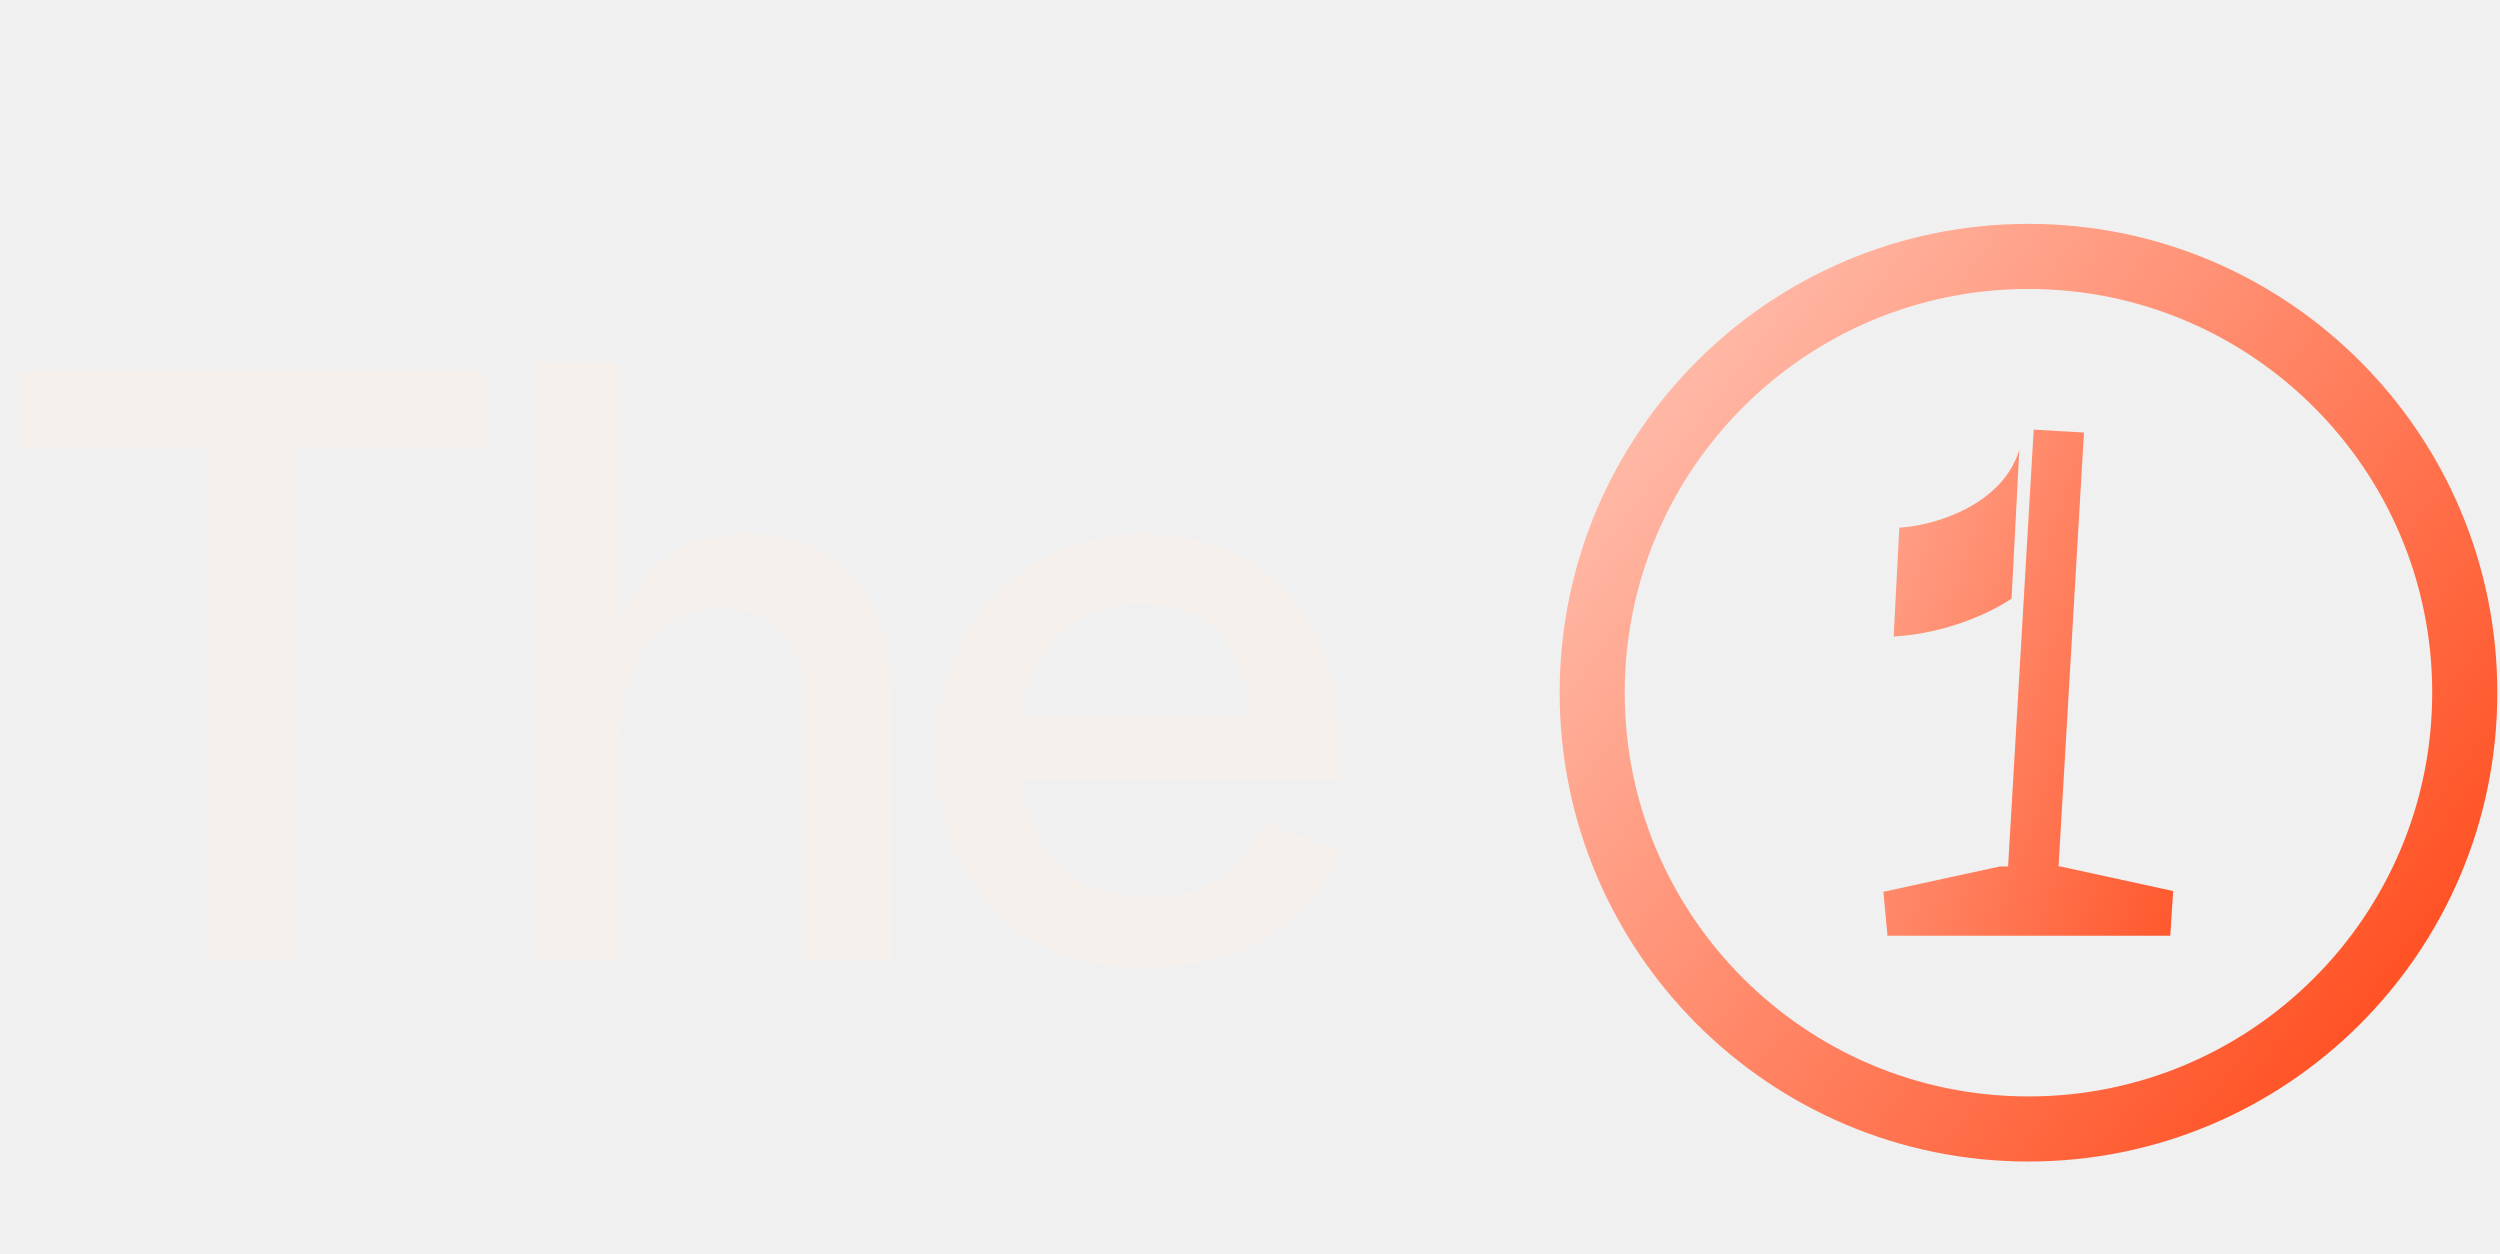
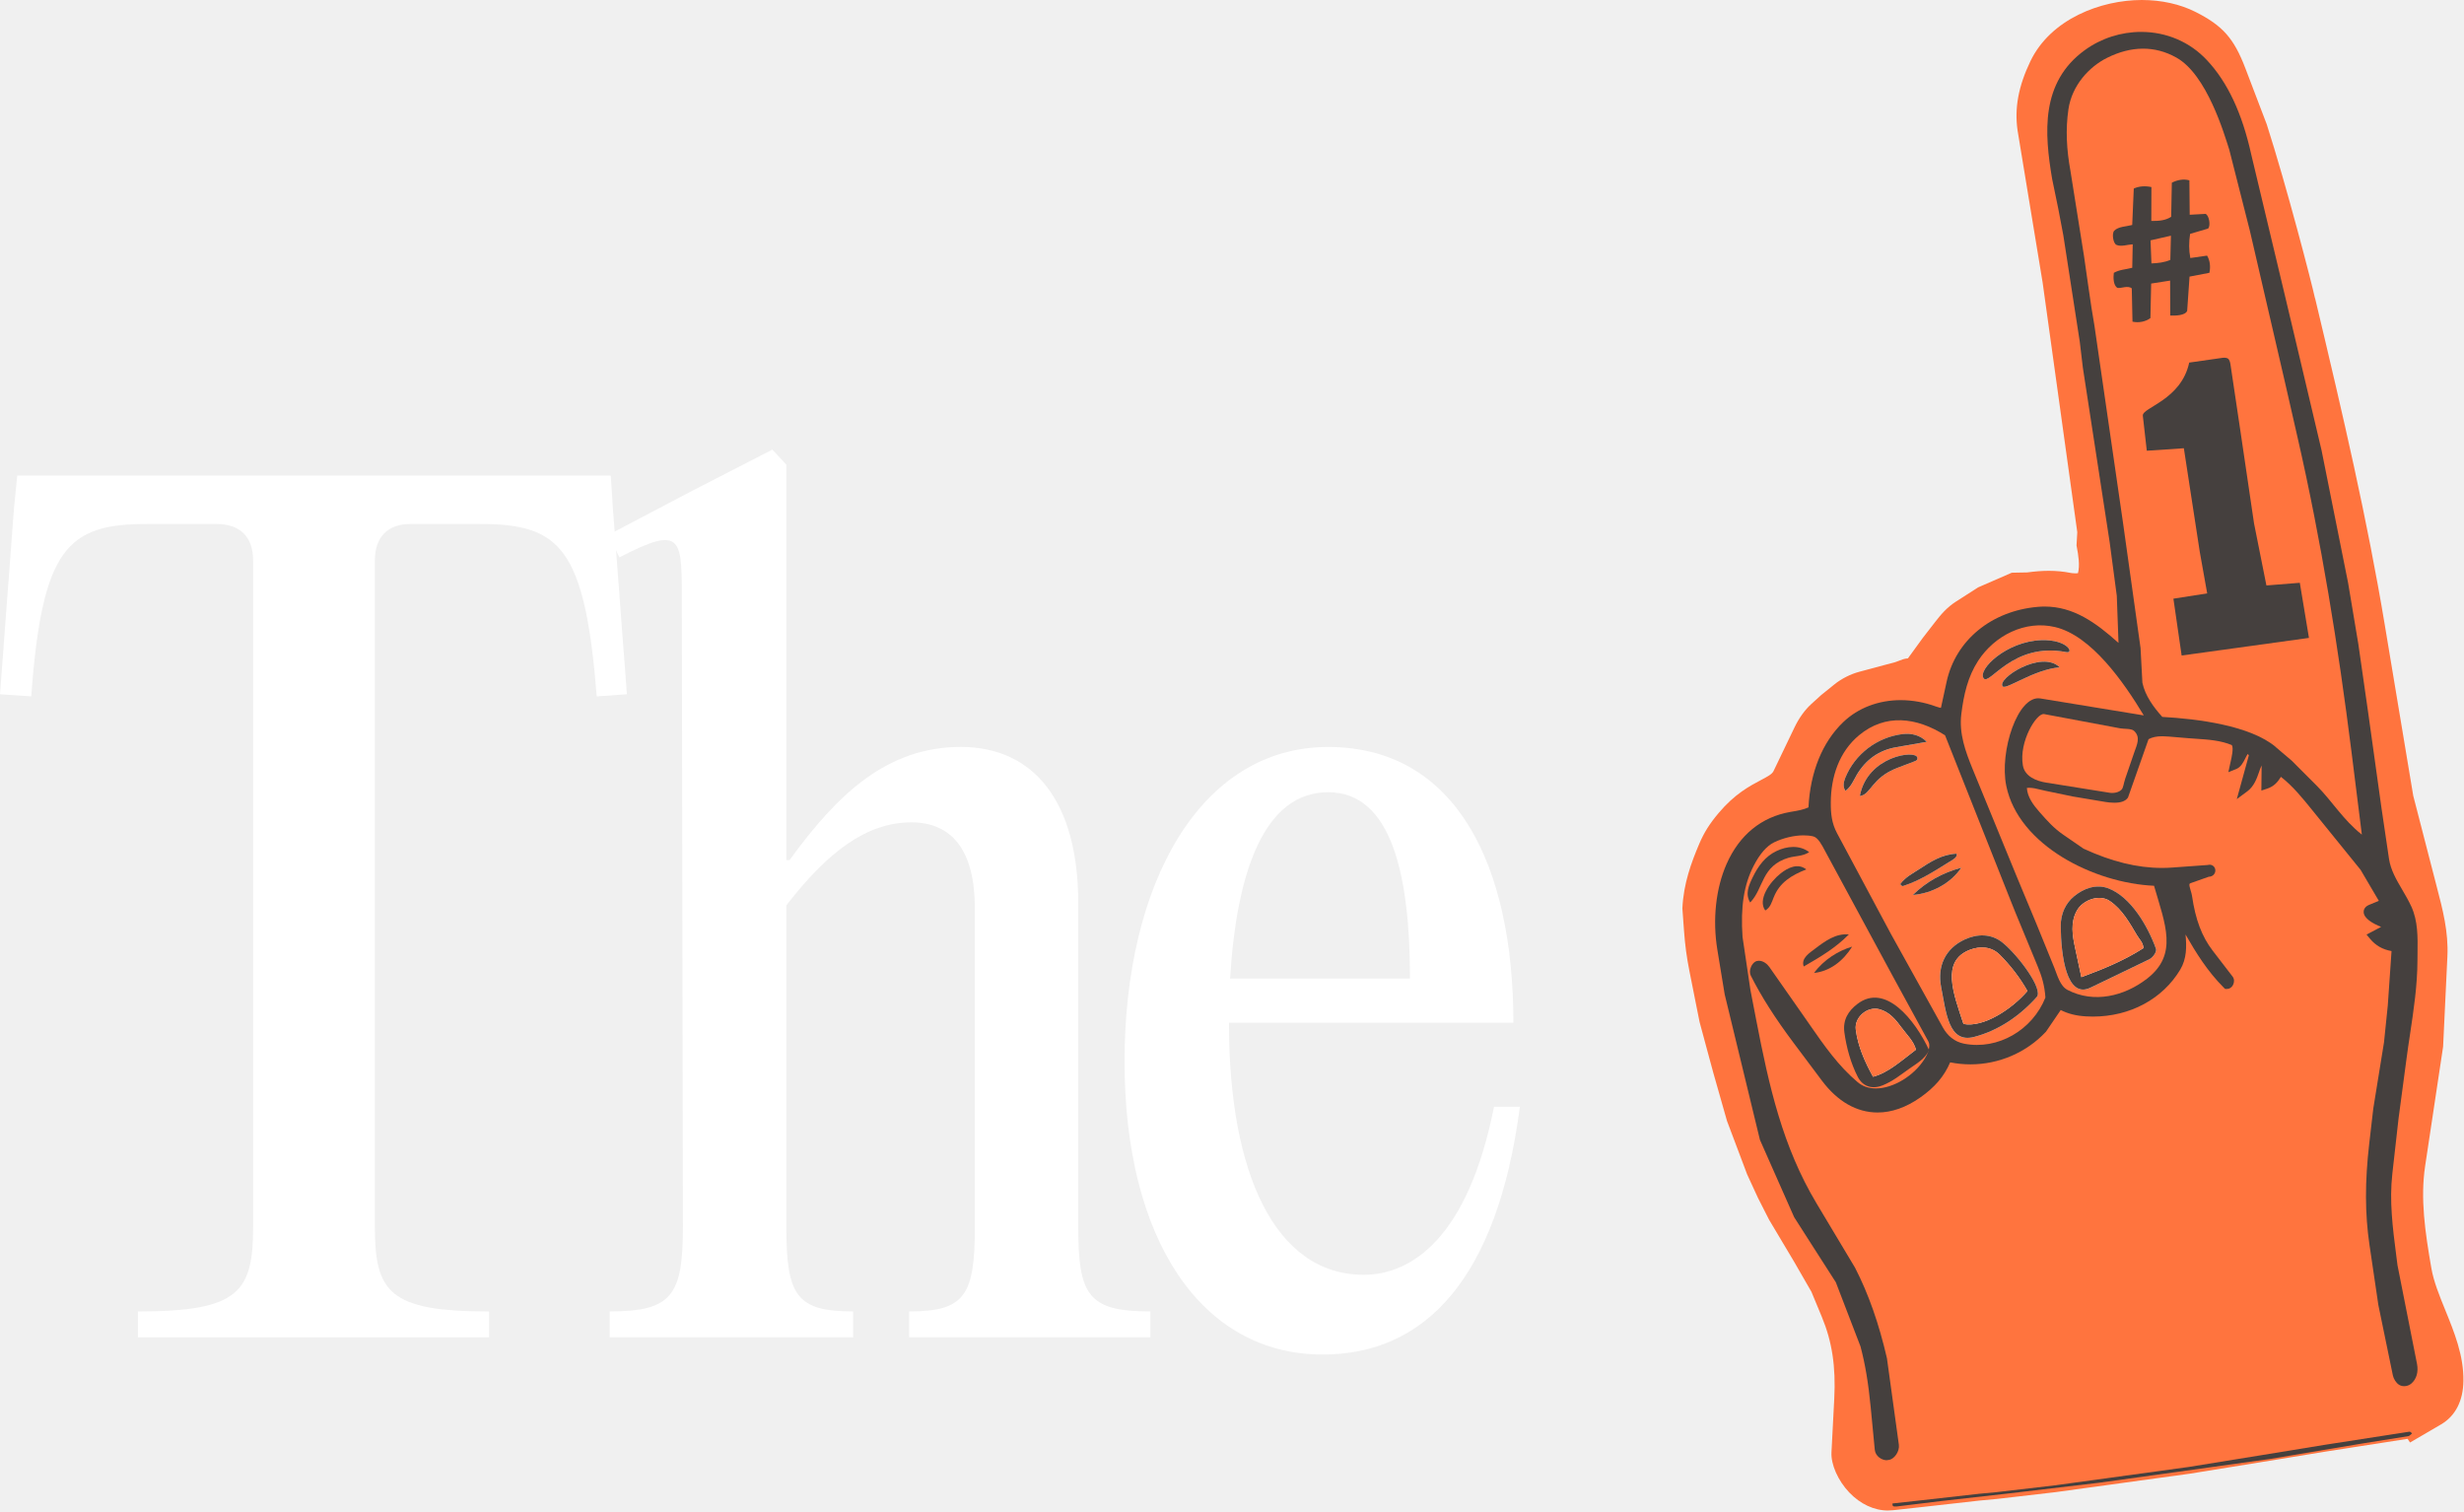
- <svg xmlns="http://www.w3.org/2000/svg" width="768" height="385" viewBox="0 0 768 385" fill="none">
-   <path d="M63.547 137.632H5.727V113.904H148.368V137.632H90.275V295H63.547V137.632ZM164.133 111.177H190.043V191.906C196.952 173.36 210.043 164.087 229.317 164.087C243.499 164.087 254.499 168.633 262.318 177.724C270.136 186.633 274.045 199.543 274.045 216.452V295H247.59V218.089C247.59 207.907 245.408 200.179 241.044 194.906C236.68 189.633 230.135 186.997 221.407 186.997C211.225 186.997 203.407 190.997 197.952 198.997C192.679 206.998 190.043 218.543 190.043 233.635V295H164.133V111.177ZM351.774 297.182C338.683 297.182 327.319 294.545 317.683 289.273C308.228 283.818 300.864 276.09 295.591 266.09C290.318 256.09 287.682 244.544 287.682 231.453C287.682 218.362 290.409 206.725 295.864 196.543C301.319 186.361 308.773 178.451 318.228 172.815C327.865 166.997 338.683 164.087 350.684 164.087C369.593 164.087 384.412 169.997 395.139 181.815C405.867 193.452 411.231 209.452 411.231 229.816V239.635H314.137C315.046 250.726 318.774 259.544 325.319 266.09C331.865 272.454 340.683 275.636 351.774 275.636C361.957 275.636 369.866 273.545 375.502 269.363C381.139 264.999 385.412 259.363 388.321 252.453L411.776 261.454C407.049 272.181 399.685 280.818 389.685 287.363C379.866 293.909 367.229 297.182 351.774 297.182ZM383.957 219.725C383.412 208.634 380.23 200.179 374.411 194.361C368.593 188.543 360.502 185.633 350.138 185.633C340.32 185.633 332.047 188.724 325.319 194.906C318.774 200.907 314.864 209.179 313.592 219.725H383.957Z" fill="#F5F0EC" />
-   <circle cx="623.149" cy="212.796" r="134.026" transform="rotate(0.0488355 623.149 212.796)" stroke="url(#paint0_linear_145_26)" stroke-width="20" />
-   <path d="M640.196 132.884L632.384 266.187H632.982L667.6 273.724L666.71 287.458H579.834L578.574 273.95L614.3 266.187H616.886L622.817 164.989L624.753 131.979L640.196 132.884ZM617.946 183.862C612.132 187.972 597.942 194.651 581.728 195.544L583.48 162.098C594.435 161.451 615.061 155.185 620.338 138.235L617.946 183.862Z" fill="url(#paint1_linear_145_26)" />
-   <defs>
-     <linearGradient id="paint0_linear_145_26" x1="457.738" y1="46.748" x2="773.602" y2="285.732" gradientUnits="userSpaceOnUse">
-       <stop stop-color="#FFD7CD" />
-       <stop offset="1" stop-color="#FF4B1C" />
-     </linearGradient>
-     <linearGradient id="paint1_linear_145_26" x1="508.418" y1="72.899" x2="739.165" y2="155.942" gradientUnits="userSpaceOnUse">
-       <stop stop-color="#FFD7CD" />
-       <stop offset="1" stop-color="#FF4B1C" />
-     </linearGradient>
-   </defs>
+ <svg xmlns="http://www.w3.org/2000/svg" width="960" height="589" viewBox="0 0 960 589" fill="none">
+   <path d="M57.08 204.147C26.443 204.147 16.37 213.384 12.177 271.3L0 270.464L5.461 197.864L6.715 185.269H237.947L238.783 197.864L244.244 270.464L232.499 271.3C227.888 213.384 218.233 204.147 187.178 204.147H159.899C151.08 204.147 146.05 209.177 146.05 218.414V477.774C146.05 503.382 151.512 510.933 190.536 510.933V521.006H53.722V510.933C93.164 510.933 98.626 503.382 98.626 477.774V218.414C98.626 209.177 93.596 204.147 84.359 204.147H57.08Z" fill="white" />
+   <path d="M306.368 477.76C306.368 504.622 310.143 510.919 332.393 510.919V520.992H237.543V510.919C261.882 510.919 266.076 504.622 266.076 477.76L265.658 236.456C265.658 209.595 266.494 204.147 241.319 217.146L237.125 208.327L269.865 191.121L300.92 175.168L306.382 181.048V335.067H307.635C326.514 309.042 345.823 291 374.356 291C402.889 291 420.096 312.4 420.096 351.856V477.76C420.096 504.622 423.871 510.919 448.211 510.919V520.992H354.211V510.919C376.028 510.919 379.818 504.622 379.818 477.76V353.959C379.818 330.874 370.581 320.383 355.06 320.383C337.436 320.383 322.32 332.128 306.382 352.692V477.746L306.368 477.76Z" fill="white" />
+   <path d="M592.157 431.185C583.338 498.756 554.805 527.707 515.363 527.707C467.939 527.707 438.138 482.804 438.138 413.561C438.138 344.318 467.521 291.014 517.453 291.014C567.386 291.014 589.636 337.171 589.636 398.445H478.847V399.28C478.847 456.36 496.472 496.638 531.302 496.638C550.18 496.638 572.012 481.954 582.084 431.171H592.157V431.185ZM479.265 381.238H549.344C549.344 340.947 542.211 308.638 517.453 308.638C492.696 308.638 481.787 339.275 479.265 381.238Z" fill="white" />
+   <path d="M735.616 588.479C730.183 588.479 724.805 585.971 720.472 581.429C716.097 576.818 713.311 570.534 713.562 565.798L714.648 544.872C715.289 532.472 713.812 522.692 709.842 513.134L705.746 503.256L698.947 491.456L689.236 475.169L684.917 466.67L680.696 457.503L672.852 436.689L667.558 418.075L665.259 409.591L662.166 398.124L660.606 390.323L658.167 378.048C657.136 372.838 656.51 368.212 656.105 362.57L655.479 353.946V353.792C655.924 344.277 658.906 336.113 662.068 328.687C663.907 324.368 666.081 320.913 669.592 316.747C675.847 309.307 681.741 306.2 686.032 303.929C688.567 302.592 690.406 301.617 690.964 300.446L699.17 283.366C700.953 279.66 703.182 276.567 705.787 274.198L709.563 270.771L714.732 266.605C717.463 264.404 721.001 262.621 724.443 261.701L738.444 257.953C738.793 257.856 739.225 257.675 739.698 257.493C740.701 257.076 741.941 256.574 743.348 256.49L749.075 248.605L753.979 242.28C756.194 239.424 758.493 236.651 762.157 234.311L770.697 228.835L783.807 223.123L789.798 223.011C792.891 222.594 795.65 222.385 798.227 222.385C801.139 222.385 803.856 222.635 806.531 223.165C806.781 223.221 807.687 223.374 808.662 223.374C809.094 223.374 809.401 223.346 809.596 223.304C810.39 220.253 809.791 216.45 809.094 212.813L809.038 212.493L809.331 207.324L795.831 110.092L786.064 50.81C784.81 42.131 786.399 33.576 791.066 23.852C798.979 7.37 818.568 0 834.465 0C842.113 0 849.33 1.602 855.349 4.625C865.979 9.975 870.354 14.907 874.826 26.624L883.116 48.358L883.143 48.428C890.959 72.74 900.809 110.844 901.938 116.18H901.98C913.139 162.964 922.237 202.072 929.161 243.617L940.223 310.004L948.597 342.424C948.847 343.385 949.098 344.332 949.335 345.28C951.731 354.419 953.988 363.043 953.528 372.656L951.857 407.779L944.863 454.229C942.94 467.033 944.821 479.892 947.301 494.172C948.193 499.272 950.366 504.65 952.679 510.334C956.231 519.055 959.896 528.083 959.77 537.961C959.673 545.791 956.635 551.67 951.007 554.958L938.983 561.98L938.022 560.559L906.73 565.421L881.249 569.587L853.217 574.129L800.902 581.318L778.081 583.965L771.352 584.592L749.047 587.1L737.65 588.354C736.981 588.423 736.313 588.465 735.644 588.465L735.616 588.479ZM734.822 564.376C734.822 564.376 734.92 564.418 735.003 564.446C735.226 564.154 735.449 563.694 735.421 563.471L733.108 546.655C733.15 547.045 734.808 564.363 734.808 564.363L734.822 564.376ZM936.615 534.994C936.643 535.161 936.74 535.356 936.852 535.537C937.716 534.562 937.521 532.946 937.381 532.263L929.76 493.727V493.629C929.593 492.333 929.426 491.052 929.259 489.77C927.893 479.084 926.472 468.036 927.726 456.904L930.15 435.323L933.285 411.848C933.717 408.601 934.205 405.355 934.678 402.206C936.113 392.677 937.465 383.677 937.493 374.105C937.493 373.172 937.507 372.225 937.52 371.277C937.562 367.892 937.618 364.451 937.172 361.204L929.468 365.273C930.694 365.927 932.129 366.317 933.884 366.471L936.462 366.707L934.692 392.301L933.202 406.79L929.036 432.509L927.462 446.065C925.776 460.54 925.804 472.731 927.531 484.406L930.972 507.701L936.615 535.008V534.994ZM708.992 481.606L719.232 497.586L729.096 523.235L729.138 523.374C729.932 526.384 730.628 529.449 731.227 532.723L730.879 530.229C727.842 517.049 723.913 505.889 718.898 496.109L703.99 471.198C690.378 448.447 685.029 424.679 679.902 398.18L677.631 386.449L674.524 365.579V365.481C673.925 356.955 673.939 345.837 679.344 335.319C682.186 329.815 685.516 326.095 689.25 324.284C693.416 322.264 698.306 321.108 702.653 321.108C704.366 321.108 705.982 321.289 707.459 321.637C711.277 322.543 713.367 326.513 714.871 329.411C715.038 329.718 715.192 330.024 715.345 330.303L740.966 377.686L755.177 403.725C756.779 406.665 756.25 410.608 753.658 414.815C748.768 422.756 739.197 428.524 730.879 428.524C727.062 428.524 723.607 427.326 720.904 425.041C712.962 418.354 707.139 409.981 701.496 401.872C700.869 400.967 700.242 400.061 699.602 399.155L689.961 385.377C693.318 391.117 697.345 397.107 702.318 403.739L713.394 418.521C718.591 425.459 724.861 429.123 731.52 429.123C736.09 429.123 740.827 427.438 745.578 424.108C751.011 420.304 754.299 416.278 756.25 411.04L757.058 408.852L759.329 409.382C762.087 410.036 764.915 410.357 767.73 410.357C777.524 410.357 786.97 406.316 793.671 399.267L801.529 387.731L803.661 389.013C806.391 390.643 809.164 391.437 812.939 391.66C813.761 391.702 814.583 391.73 815.391 391.73C828.293 391.73 839.605 385.697 845.652 375.582C847.937 371.779 847.407 367.056 846.85 362.068C846.725 360.94 846.599 359.797 846.502 358.683L845.889 351.41L850.946 356.523C850.431 354.405 850.013 352.135 849.651 349.71C849.609 349.39 849.442 348.861 849.288 348.345C848.898 347.091 848.076 344.388 849.177 342.285L846.544 342.479C845.137 342.577 843.688 342.633 842.267 342.633C831.999 342.633 821.382 340.027 809.791 334.664L809.582 334.566L801.362 328.91C797.238 326.067 794.424 322.877 791.428 319.491L791.233 319.269C788.043 315.66 784.838 311.188 785.298 305.448L785.437 303.706L787.095 303.149C788.21 302.773 789.352 302.592 790.592 302.592C792.515 302.592 794.284 303.024 795.998 303.442C796.583 303.581 797.168 303.734 797.753 303.846L808.3 306.047L820.964 308.165C821.522 308.262 822.622 308.415 823.723 308.415C824.517 308.415 825.005 308.332 825.269 308.262L833.406 285.149L834.172 284.661C836.401 283.226 839.118 282.53 842.476 282.53C843.339 282.53 844.259 282.571 845.346 282.669L853.022 283.31C854.025 283.393 855.042 283.463 856.059 283.533C861.186 283.881 866.495 284.243 871.622 286.5L872.026 286.681L872.346 286.988C873.168 287.74 873.656 288.688 873.92 289.719C874.408 289.482 874.965 289.342 875.606 289.342C876.47 289.342 877.306 289.621 878.114 290.192C879.34 291.042 880.148 292.212 880.427 293.466C880.566 293.425 880.719 293.397 880.859 293.369C881.068 293.327 881.276 293.313 881.499 293.313C882.502 293.313 883.464 293.731 884.216 294.483C885.066 295.347 885.554 296.601 885.54 297.897V299.457C885.623 299.276 887.295 296.378 887.295 296.378L889.664 298.064C895.571 302.243 899.834 307.51 904.348 313.083L923.324 336.517L933.188 353.277L926.709 355.952C928.074 356.732 930.234 357.666 932.867 358.307L936.796 359.268C936.489 357.847 936.072 356.467 935.472 355.172C934.511 353.082 933.369 351.117 932.143 349.042C929.705 344.876 927.183 340.585 926.403 335.305L923.463 315.395L918.197 277.639L914.463 251.67L910.492 227.971L900.196 176.548L892.199 142.679L885.832 115.846L872.806 61.329C869.392 45.906 864.098 34.552 856.603 26.569C850.807 20.383 842.838 16.969 834.158 16.969C827.276 16.969 820.421 19.185 814.862 23.211C801.027 33.228 800.442 48.735 803.828 68.95L806.252 80.681L808.23 91.074L814.667 132.773L815.851 142.762L826.286 210.682L829.115 231.886L830.187 261.004L825.52 256.672C815.837 247.699 807.562 240.831 796.611 240.831C795.845 240.831 795.064 240.859 794.284 240.928C777.956 242.349 765.877 252.213 762.728 266.647L760.387 277.389C760.081 278.796 758.883 280.3 756.459 280.3C755.428 280.3 754.243 280.036 752.697 279.478C748.768 278.043 744.56 277.291 740.52 277.291C735.198 277.291 727.522 278.573 721.169 284.661C713.729 291.78 709.396 302.857 708.978 315.841L708.936 317.318L707.654 318.057C704.798 319.687 701.733 320.202 699.03 320.648L698.32 320.773C686.004 322.891 679.776 331.585 676.725 338.509C672.866 347.272 671.668 358.515 673.437 369.355L676.265 386.589L689.877 442.763L702.903 472.229L708.95 481.703L708.992 481.606ZM730.406 391.298C728.636 391.298 726.964 391.925 725.279 393.206C721.991 395.714 720.723 398.389 721.196 401.844C722.032 407.947 723.732 413.645 726.128 418.312C727.02 420.04 728.316 420.917 730.001 420.917C730.74 420.917 731.534 420.75 732.37 420.43C735.379 419.246 737.776 417.504 740.311 415.651C740.966 415.163 741.635 414.69 742.304 414.216C742.777 413.882 743.251 413.561 743.725 413.241C745.689 411.917 747.417 410.733 748.601 409.047C744.143 400.033 736.968 391.326 730.378 391.326L730.406 391.298Z" fill="#FF743E" />
+   <path d="M939.75 558.455C939.624 558.274 939.192 557.703 938.719 557.786L906.299 562.816L880.789 566.982L852.771 571.523L800.526 578.699L777.761 581.346L771.101 581.973L748.74 584.494L737.358 585.748C724.986 587.114 715.846 573.446 716.237 565.937L717.323 545.011C717.922 533.544 716.808 522.928 712.322 512.117L708.156 502.086L701.273 490.132L691.591 473.887L687.355 465.556L683.176 456.472L675.401 435.852L670.135 417.351L667.836 408.894L664.757 397.525L663.211 389.807L660.773 377.533C659.728 372.308 659.143 367.752 658.753 362.374L658.14 353.904C658.53 345.196 661.149 337.617 664.507 329.718C666.373 325.343 668.505 322.152 671.612 318.446C681.81 306.325 691.103 306.284 693.36 301.589L701.566 284.508C703.057 281.401 705.049 278.447 707.585 276.148L711.305 272.777L716.404 268.667C718.884 266.661 722.102 265.059 725.139 264.251L739.141 260.503C740.827 260.057 742.652 258.761 744.644 259.207L751.22 250.151L756.082 243.882C758.409 240.872 760.415 238.56 763.592 236.512L771.951 231.148L784.379 225.728L790.007 225.631C795.357 224.878 800.623 224.669 806.029 225.742C807.603 226.049 811.379 226.439 811.964 224.641C813.218 220.796 812.452 216.254 811.699 212.298L811.978 207.198L798.436 109.715L788.656 50.379C787.36 41.392 789.52 33.172 793.434 24.994C803.312 4.43 834.548 -2.87 854.151 6.98C864.098 11.982 868.097 16.44 872.346 27.558L880.622 49.236C889.706 77.462 899.388 116.779 899.388 116.779C909.517 159.23 919.367 201.027 926.528 244.049L937.604 310.547L946.005 343.078C948.569 352.97 951.355 362.319 950.868 372.531L949.196 407.515L942.23 453.839C940.182 467.437 942.355 481.216 944.682 494.618C946.98 507.868 957.304 522.19 957.109 537.919C957.025 544.008 954.964 549.566 949.655 552.673L939.778 558.455H939.75ZM867.637 383.579C868.361 383.607 868.891 382.2 868.445 381.629L860.671 371.514C855.614 364.952 853.44 357.498 852.256 349.306C851.935 347.133 849.762 343.566 852.897 342.465L860.295 339.846C861.632 340.083 861.66 338.314 860.448 338.801L846.349 339.818C833.949 340.71 822.121 337.436 810.891 332.239L802.853 326.708C798.91 323.991 796.249 320.94 793.198 317.499C790.244 314.155 787.541 310.31 787.917 305.629C791.052 304.584 794.075 305.768 797.21 306.423L807.812 308.624L820.533 310.756C822.399 311.062 826.259 311.452 827.471 309.92L835.593 286.862C838.435 285.037 841.863 284.995 845.123 285.274L852.799 285.915C858.637 286.403 864.851 286.389 870.549 288.882C872.485 290.68 871.12 295.417 870.563 298.036C873.307 296.921 873.725 290.317 876.609 292.31C877.417 292.867 878.114 293.828 877.835 294.859L874.506 306.966C878.783 303.804 878.351 296.448 881.332 295.918C882.126 295.779 882.907 296.629 882.893 297.813L882.823 305.629C885.47 304.737 886.599 302.842 888.145 300.154C894.066 304.347 898.413 309.878 903.011 315.562L921.15 337.951L929.37 351.911L923.658 354.266C920.384 355.617 925.762 359.212 932.254 360.786L924.773 364.729C927.127 367.543 929.983 368.755 933.633 369.076L932.059 392.008L930.582 406.414L926.417 432.119L924.842 445.744C923.324 458.882 922.989 471.672 924.926 484.782L928.381 508.146L934.037 535.523C934.246 536.568 934.985 537.613 935.626 538.045C936.267 538.476 937.507 538.477 938.343 537.766C940.042 536.345 940.446 534.032 939.987 531.747L932.38 493.295C930.861 481.16 928.994 469.304 930.359 457.183L932.784 435.588L935.904 412.168C937.604 399.364 940.098 387.132 940.14 374.091C940.168 367.362 940.725 360.103 937.925 353.973C934.943 347.467 930.136 342.033 929.064 334.817L926.124 314.908L920.858 277.165L917.124 251.182L913.153 227.428L902.829 175.865L894.819 141.954L888.452 115.121L875.425 60.605C872.221 46.115 867.038 33.66 858.581 24.646C846.502 11.758 826.913 11.146 813.357 20.954C797.266 32.601 798.185 50.866 801.264 69.326L803.689 81.113L805.639 91.381L812.062 132.996L813.26 143.027L823.709 210.988L826.509 232.026L827.345 254.651C817.3 245.345 807.617 237.041 794.089 238.211C777.775 239.632 763.759 249.552 760.179 266.006L757.838 276.748C757.517 278.197 754.968 277.388 753.644 276.915C742.136 272.707 728.58 273.85 719.371 282.669C710.455 291.209 706.763 303.692 706.359 315.674C703.684 317.193 700.688 317.596 697.888 318.084C674.621 322.097 667.349 348.261 670.86 369.703L673.702 387.034L687.397 443.543L700.605 473.414L706.763 483.055L716.864 498.798L726.574 524.057C728.706 532.096 729.82 539.87 730.615 548.118L732.203 564.641C732.37 566.452 734.474 567.428 735.783 567.093C736.842 566.828 738.291 564.822 738.054 563.136L733.471 529.755C730.67 517.578 726.881 505.861 721.196 494.827L706.247 469.847C692.719 447.235 687.425 423.244 682.479 397.692L680.236 386.073L677.157 365.3C676.474 355.394 677.059 345.558 681.699 336.53C683.608 332.838 686.491 328.561 690.406 326.666C695.199 324.34 701.705 322.988 706.846 324.214C709.842 324.925 711.653 329.049 713.018 331.557L738.639 378.94L752.85 404.993C754.271 407.584 752.85 411.053 751.401 413.436C745.355 423.258 730.879 429.987 722.604 423.035C714.077 415.86 708.1 406.693 701.775 397.651L687.899 377.825C687.16 376.766 685.865 376 684.973 376.209C684.179 376.404 683.148 378.313 683.719 379.441C688.358 388.637 694.001 397.038 700.201 405.327L711.277 420.109C720.737 432.746 733.791 435.588 747.096 426.281C752.418 422.561 756.389 418.256 758.73 411.973C772.439 415.191 786.441 410.858 795.747 400.953L802.323 391.298C805.667 393.29 808.997 394.084 812.786 394.307C826.788 395.143 840.581 389.222 847.923 376.947C851.239 371.416 849.665 364.813 849.135 358.46L851.88 361.232C856.366 369.243 860.977 376.92 867.651 383.607L867.637 383.579ZM696.996 334.12C699.462 333.396 702.165 333.66 704.868 331.989C701.134 329.063 696.146 329.634 692.12 331.543C687.662 333.66 684.931 337.478 682.841 341.797C681.351 344.862 679.818 348.303 681.88 351.591C687.258 345.99 686.115 337.269 696.982 334.106L696.996 334.12ZM691.075 349.515C693.332 343.873 697.888 340.989 703.739 338.718C700.479 336.14 696.648 338.007 693.806 340.222C689.431 343.65 684.694 350.546 687.745 354.712C689.766 353.569 690.267 351.535 691.061 349.515H691.075ZM702.75 376.543C709.535 372.642 715.206 369.229 720.347 364.046C715.289 363.587 711.193 366.554 707.25 369.55C705.035 371.235 701.608 373.311 702.764 376.543H702.75ZM721.614 368.797C716.223 370.371 710.538 373.91 706.777 379.051C712.949 378.382 718.104 374.426 721.614 368.797ZM733.359 422.882C737.497 421.252 740.52 418.702 743.85 416.361C746.845 414.258 749.911 412.6 751.624 409.145C746.079 397.261 734.529 382.813 723.69 391.102C720.082 393.861 717.936 397.33 718.591 402.193C719.385 408.086 721.085 414.23 723.802 419.51C725.696 423.202 729.319 424.47 733.359 422.868V422.882Z" fill="#FF743E" />
+   <path d="M939.75 558.455C939.443 558.636 938.928 559.403 938.315 559.5L920.509 562.342L884.188 568.431L817.858 577.654L783.348 581.75L756.584 584.759L738.862 586.919C738.291 586.988 737.734 586.919 737.511 586.696C737.33 586.515 737.288 585.943 737.33 585.734L748.712 584.481L771.073 581.959L777.733 581.332L800.498 578.685L852.744 571.51L880.761 566.968L906.271 562.802L938.691 557.773C939.165 557.703 939.61 558.26 939.722 558.441L939.75 558.455Z" fill="#45403E" />
+   <path d="M735.226 568.904C733.108 568.904 730.684 567.33 730.433 564.794L728.845 548.271C727.94 538.825 726.714 531.51 724.875 524.572L715.261 499.564L705.258 483.96L699.017 474.194L685.683 444.058L671.946 387.341L669.09 369.953C667.182 358.292 668.491 346.129 672.685 336.614C677.686 325.273 686.283 318.265 697.554 316.315L698.278 316.189C700.424 315.827 702.625 315.451 704.603 314.545C705.258 300.836 710.037 289.091 718.117 281.359C723.899 275.814 731.855 272.763 740.52 272.763C745.076 272.763 749.799 273.613 754.216 275.229C755.219 275.591 755.832 275.73 756.208 275.772L758.423 265.602C761.934 249.454 775.852 238.002 793.894 236.428C794.8 236.344 795.705 236.302 796.597 236.302C807.826 236.302 816.478 242.488 825.395 250.472L824.726 232.137L821.94 211.183L811.504 143.25L810.306 133.163L803.884 91.617L801.947 81.419L799.523 69.66C796.555 51.98 794.87 32.127 812.299 19.505C818.596 14.935 826.37 12.427 834.172 12.427C844.078 12.427 853.189 16.328 859.835 23.419C867.874 32.002 873.53 44.025 877.111 60.2L890.123 114.689L896.49 141.522L904.501 175.433L914.839 227.052L918.824 250.861L922.557 276.873L927.824 314.615L930.764 334.496C931.418 338.927 933.62 342.674 935.946 346.645C937.172 348.735 938.426 350.88 939.485 353.179C942.076 358.822 941.979 365.147 941.895 371.249C941.895 372.182 941.867 373.116 941.867 374.035C941.84 383.927 940.391 393.513 938.997 402.777C938.524 405.898 938.036 409.13 937.618 412.349L934.497 435.769L932.073 457.322C930.889 467.924 932.199 478.234 933.606 489.129C933.773 490.397 933.926 491.664 934.093 492.946L941.686 531.329C942.313 534.506 941.491 537.32 939.443 539.048C938.691 539.675 937.716 540.037 936.699 540.037C935.918 540.037 935.18 539.828 934.609 539.438C933.536 538.713 932.575 537.222 932.282 535.815L926.626 508.383L923.171 484.963C921.387 472.898 921.359 460.345 923.087 445.465L924.661 431.84L928.827 406.107L930.304 391.743L931.767 370.525C928.27 369.898 925.581 368.365 923.421 365.774L922.028 364.102L927.712 361.093C924.438 359.811 921.095 357.846 920.914 355.478C920.872 354.879 920.969 353.374 922.989 352.538L926.821 350.964L919.701 338.857L900.935 315.688C897.048 310.881 893.342 306.297 888.675 302.647C887.421 304.667 886.014 306.339 883.394 307.217L881.054 307.997L881.151 298.203C880.789 298.914 880.385 300.056 880.162 300.725C879.298 303.218 878.211 306.339 875.578 308.29L871.482 311.327L876.164 294.302C876.164 294.232 876.038 293.981 875.732 293.745C875.453 294.121 875.077 294.873 874.812 295.403C873.99 297.033 873.071 298.872 871.273 299.596L868.194 300.836L868.891 297.59C868.947 297.311 869.016 297.005 869.1 296.67C869.462 295.068 870.298 291.432 869.546 290.276C865.213 288.464 860.434 288.13 855.809 287.823C854.764 287.754 853.733 287.684 852.702 287.601L845.025 286.96C844.064 286.876 843.27 286.834 842.517 286.834C840.26 286.834 838.519 287.197 837.098 287.977L829.087 310.714L828.906 310.951C827.958 312.149 826.273 312.734 823.765 312.734C822.427 312.734 821.132 312.567 820.282 312.428L807.562 310.296L796.89 308.081C796.249 307.941 795.622 307.788 794.981 307.635C793.448 307.259 792 306.911 790.606 306.911C790.286 306.911 789.979 306.924 789.687 306.966C789.91 310.547 792.236 313.654 794.549 316.273L794.744 316.496C797.67 319.812 800.192 322.668 803.87 325.19L811.783 330.637C822.72 335.68 832.695 338.132 842.267 338.132C843.59 338.132 844.928 338.091 846.237 337.993L860.128 336.99C860.378 336.92 860.615 336.879 860.866 336.879C862.134 336.879 863.123 337.868 863.123 339.122C863.123 340.487 862.008 341.56 860.573 341.56L853.51 344.053C852.994 344.235 852.716 344.332 853.51 346.979C853.719 347.648 853.928 348.331 854.025 348.986C855.377 358.278 857.871 364.882 862.092 370.371L869.866 380.486C870.507 381.322 870.577 382.562 870.033 383.677C869.532 384.68 868.654 385.279 867.679 385.279H866.94L866.397 384.763C860.072 378.424 855.53 371.124 851.504 364.06C851.949 368.741 852.005 373.464 849.442 377.755C842.587 389.208 829.867 396.048 815.405 396.048C814.5 396.048 813.594 396.02 812.689 395.965C808.871 395.742 805.778 394.961 802.88 393.499L797.127 401.942L797.029 402.039C789.492 410.064 778.806 414.662 767.73 414.662C765.083 414.662 762.422 414.397 759.802 413.881C757.476 419.329 753.812 423.606 748.099 427.605C742.596 431.464 737.009 433.414 731.52 433.414C723.412 433.414 715.93 429.137 709.87 421.056L698.794 406.274C691.591 396.647 686.297 388.344 682.145 380.124C681.643 379.121 681.685 377.825 682.256 376.571C682.507 376.014 683.245 374.704 684.555 374.384C684.792 374.328 685.043 374.3 685.293 374.3C686.937 374.3 688.512 375.512 689.348 376.71L703.224 396.536C703.865 397.441 704.492 398.361 705.119 399.267C710.845 407.5 716.251 415.275 723.746 421.586C725.669 423.216 728.079 424.038 730.879 424.038C737.65 424.038 745.829 419.05 749.911 412.419C751.582 409.702 752.112 407.208 751.318 405.745L737.107 379.692L711.486 332.309C711.333 332.016 711.165 331.696 710.984 331.375C709.856 329.23 708.323 326.29 706.456 325.844C705.314 325.566 704.032 325.44 702.667 325.44C699.017 325.44 694.725 326.457 691.187 328.171C688.372 329.536 685.628 332.671 683.273 337.255C679.442 344.694 678.104 353.263 678.912 365.035L681.992 385.738L684.221 397.274C689.264 423.355 694.516 446.733 707.766 468.858L722.743 493.88L722.771 493.935C727.995 504.092 732.064 515.656 735.198 529.267V529.337L739.81 562.802C740.172 565.407 738.138 568.235 736.215 568.709C735.909 568.793 735.574 568.821 735.24 568.821L735.226 568.904ZM739.921 282.348C734.669 282.348 729.807 284.159 725.474 287.74C718.786 293.271 715.094 302.09 715.052 312.595C715.038 316.886 715.415 320.258 717.295 323.796L738.208 362.89L758.479 399.406C760.165 402.443 762.561 404.282 765.57 404.867C767.103 405.16 768.677 405.313 770.238 405.313C780.951 405.313 790.899 398.5 795.12 388.33C794.786 383.927 793.755 380.709 792.334 377.268L783.612 356.175L781.718 351.438L756.389 287.628C750.719 284.117 745.174 282.348 739.921 282.348ZM794.911 245.414C786.106 245.414 777.399 250.402 772.174 258.413C767.981 264.849 766.601 272.498 765.877 278.433C764.999 285.594 767.409 292.212 770.168 298.941L787.263 340.612L795.134 359.518L802.045 376.488C802.254 377.003 802.463 377.56 802.672 378.132C803.549 380.5 804.538 383.175 806.336 384.108C809.624 385.808 813.204 386.672 816.966 386.672C823.208 386.672 829.742 384.276 835.384 379.915C845.499 372.113 842.699 362.82 838.839 349.961C838.533 348.93 838.212 347.871 837.892 346.798C813.385 345.266 784.602 329.676 779.892 306.52C777.844 296.475 781.119 281.47 786.886 274.407C789.074 271.718 791.568 270.311 794.089 270.311C794.465 270.311 794.828 270.339 795.204 270.394L831.692 276.371C820.505 258.538 809.944 248.326 800.247 246.027C798.492 245.609 796.695 245.4 794.897 245.4L794.911 245.414ZM843.27 277.569C858.275 278.433 877.919 281.261 887.839 289.718L894.108 295.054L903.944 304.918C906.368 307.356 908.528 309.989 910.604 312.525C912.861 315.284 915.173 318.126 917.904 320.759L914.463 293.299C908.751 247.671 901.854 207.519 893.412 170.543L888.493 149.018L874.882 90.28L871.064 78.396L868.947 68.727C867.553 62.388 865.492 56.16 862.817 50.253L858.414 40.514L858.386 40.417C856.352 34.12 852.465 28.616 847.714 25.342C843.716 22.584 838.993 21.121 834.061 21.121C829.937 21.121 825.687 22.152 821.759 24.102C814.333 27.794 808.788 35.136 807.659 42.785C806.586 50.016 806.823 57.456 808.412 66.205L813.622 91.311L813.706 99.517L815.378 111.206L816.618 119.649L817.774 126.685L828.85 203.13L835.732 252.255L836.457 265.713C837.488 270.394 840.553 274.449 843.27 277.542V277.569ZM796.207 279.952C794.438 280.537 788.433 289.676 789.882 297.924C790.509 301.505 794.911 302.731 797.475 303.149L822.204 307.106C822.441 307.147 822.678 307.161 822.929 307.161C823.932 307.161 824.893 306.855 825.311 306.395C825.437 306.214 825.632 305.406 825.757 304.862C825.896 304.291 826.05 303.65 826.273 303.01L829.923 292.379C830.034 292.045 830.16 291.711 830.299 291.362C831.302 288.646 831.622 287.238 830.243 285.998C829.965 285.803 828.571 285.72 827.819 285.678C827.136 285.636 826.426 285.594 825.799 285.483L796.221 279.952H796.207Z" fill="#45403E" />
+   <path d="M867.637 383.579C860.964 376.892 856.366 369.215 851.866 361.204L849.121 358.432C849.665 364.785 851.225 371.389 847.909 376.92C840.553 389.208 826.774 395.115 812.772 394.279C808.983 394.056 805.653 393.262 802.309 391.27L795.733 400.925C786.427 410.831 772.411 415.164 758.716 411.945C756.375 418.229 752.391 422.533 747.082 426.253C733.777 435.56 720.723 432.718 711.263 420.081L700.187 405.3C693.973 397.01 688.345 388.595 683.705 379.414C683.134 378.285 684.165 376.376 684.959 376.181C685.865 375.972 687.146 376.739 687.885 377.798L701.761 397.623C708.086 406.651 714.063 415.832 722.59 423.007C730.865 429.973 745.341 423.23 751.387 413.408C752.85 411.039 754.257 407.57 752.836 404.965L738.626 378.912L713.004 331.529C711.639 329.021 709.828 324.897 706.832 324.187C701.691 322.974 695.185 324.326 690.393 326.639C686.464 328.533 683.58 332.811 681.685 336.503C677.046 345.531 676.446 355.367 677.143 365.273L680.222 386.045L682.465 397.665C687.411 423.216 692.691 447.207 706.233 469.819L721.183 494.799C726.867 505.834 730.656 517.551 733.457 529.727L738.04 563.109C738.277 564.795 736.828 566.801 735.77 567.065C734.446 567.4 732.356 566.424 732.189 564.613L730.601 548.09C729.807 539.842 728.692 532.068 726.56 524.029L716.85 498.77L706.749 483.027L700.591 473.386L687.383 443.515L673.688 387.007L670.846 369.675C667.335 348.233 674.607 322.069 697.874 318.057C700.674 317.569 703.67 317.165 706.345 315.646C706.735 303.665 710.427 291.181 719.358 282.641C728.567 273.822 742.123 272.694 753.631 276.887C754.968 277.375 757.518 278.183 757.824 276.72L760.165 265.978C763.745 249.524 777.747 239.605 794.075 238.184C807.604 236.999 817.3 245.317 827.331 254.624L826.496 231.998L823.695 210.96L813.246 142.999L812.048 132.968L805.625 91.353L803.675 81.085L801.251 69.298C798.158 50.838 797.252 32.573 813.344 20.926C826.9 11.118 846.488 11.731 858.567 24.618C867.024 33.632 872.207 46.087 875.411 60.577L888.438 115.093L894.805 141.927L902.816 175.837L913.139 227.4L917.11 251.154L920.844 277.138L926.11 314.88L929.05 334.789C930.123 342.02 934.929 347.439 937.911 353.946C940.711 360.076 940.154 367.348 940.126 374.064C940.084 387.118 937.604 399.35 935.891 412.14L932.77 435.56L930.346 457.155C928.98 469.262 930.861 481.132 932.366 493.267L939.973 531.72C940.419 534.005 940.014 536.317 938.329 537.738C937.479 538.449 936.239 538.435 935.612 538.017C934.985 537.599 934.247 536.54 934.024 535.495L928.367 508.119L924.912 484.754C922.976 471.644 923.31 458.855 924.828 445.717L926.403 432.091L930.569 406.386L932.045 391.98L933.62 369.048C929.956 368.714 927.099 367.516 924.759 364.701L932.24 360.758C925.748 359.184 920.37 355.59 923.644 354.238L929.356 351.884L921.136 337.924L902.997 315.535C898.399 309.864 894.052 304.319 888.131 300.126C886.585 302.815 885.456 304.723 882.809 305.601L882.879 297.785C882.879 296.601 882.099 295.751 881.318 295.891C878.337 296.42 878.769 303.776 874.492 306.939L877.822 294.832C878.1 293.801 877.404 292.853 876.595 292.282C873.712 290.29 873.307 296.894 870.549 298.008C871.106 295.403 872.472 290.652 870.535 288.855C864.837 286.347 858.623 286.375 852.785 285.887L845.109 285.246C841.849 284.968 838.421 285.01 835.579 286.835L827.457 309.892C826.245 311.425 822.386 311.035 820.519 310.728L807.799 308.597L797.196 306.395C794.062 305.741 791.038 304.556 787.904 305.601C787.541 310.282 790.244 314.128 793.184 317.471C796.235 320.927 798.896 323.964 802.839 326.68L810.878 332.211C822.107 337.408 833.935 340.682 846.335 339.791L860.434 338.774C861.646 338.286 861.618 340.055 860.281 339.819L852.883 342.438C849.748 343.552 851.922 347.105 852.242 349.278C853.426 357.47 855.6 364.924 860.657 371.486L868.431 381.601C868.877 382.186 868.348 383.579 867.623 383.552L867.637 383.579ZM886.71 291.07L892.924 296.35L902.718 306.158C908.737 312.191 912.903 319.324 920.245 325.162L916.232 293.09C911.036 251.586 904.432 210.793 895.139 170.167L890.221 148.642L876.595 89.82L872.792 77.95L870.688 68.365C869.267 61.886 867.177 55.575 864.447 49.529L860.086 39.888C858.094 33.716 854.207 27.683 848.745 23.894C840.665 18.307 830.257 17.917 821.006 22.528C813.887 26.067 807.297 33.395 805.946 42.521C804.761 50.546 805.249 58.431 806.712 66.512L811.895 91.492L811.978 99.643L813.664 111.443L814.904 119.9L816.074 126.963L827.15 203.381L834.019 252.436L834.743 265.964C835.816 271.063 839.048 275.452 842.49 279.283C856.087 280.022 876.832 282.613 886.752 291.056L886.71 291.07ZM839.243 345.113C816.005 344.11 786.357 329.425 781.634 306.172C778.903 292.784 786.106 270.687 794.925 272.136L835.217 278.74C827.318 265.574 814.723 247.657 800.665 244.328C789.032 241.569 777.12 247.574 770.683 257.452C766.643 263.666 765.013 270.882 764.121 278.224C763.23 285.567 765.696 292.714 768.524 299.624L785.619 341.295L793.49 360.201L800.401 377.17C801.557 379.999 802.588 384.178 805.514 385.697C815.837 391.047 827.652 388.121 836.443 381.336C848.731 371.848 843.548 360.145 839.216 345.141L839.243 345.113ZM796.918 388.623C796.597 383.914 795.552 380.417 793.964 376.599L785.243 355.506L783.348 350.783L757.81 286.431C746.595 279.311 734.502 277.974 724.359 286.375C716.529 292.853 713.339 302.675 713.297 312.581C713.283 316.886 713.645 320.662 715.749 324.619L736.661 363.712L756.946 400.242C758.716 403.433 761.446 405.843 765.25 406.581C778.43 409.131 791.888 401.287 796.918 388.595V388.623ZM827.944 303.595L831.595 292.965C832.5 290.332 834.186 287.169 831.414 284.689C830.313 283.783 827.666 284.048 826.105 283.756L796.416 278.197C793.504 277.653 786.524 288.938 788.154 298.231C788.907 302.522 793.421 304.278 797.21 304.891L821.94 308.847C823.57 309.112 825.562 308.722 826.621 307.607C827.304 306.883 827.429 305.141 827.958 303.595H827.944Z" fill="#45403E" />
+   <path d="M733.359 422.882C729.305 424.484 725.697 423.216 723.802 419.524C721.085 414.244 719.399 408.099 718.591 402.206C717.936 397.344 720.082 393.861 723.69 391.116C734.53 382.827 746.079 397.274 751.624 409.158C749.911 412.614 746.846 414.271 743.85 416.375C740.52 418.716 737.497 421.252 733.359 422.896V422.882ZM746.483 408.936C745.564 405.578 742.972 403.209 740.91 400.395C738.64 397.288 736.16 394.209 732.119 393.164C727.564 391.994 722.409 396.285 723.036 401.12C723.871 407.696 726.546 413.617 729.751 419.482C735.756 417.963 741.217 412.85 746.483 408.936Z" fill="#45403E" />
+   <path d="M696.996 334.12C686.129 337.283 687.286 345.991 681.894 351.605C679.832 348.317 681.365 344.876 682.855 341.811C684.945 337.492 687.676 333.675 692.134 331.557C696.147 329.634 701.134 329.077 704.882 332.003C702.179 333.675 699.476 333.424 697.01 334.134L696.996 334.12Z" fill="#45403E" />
+   <path d="M691.075 349.515C690.267 351.522 689.78 353.556 687.759 354.712C684.708 350.546 689.431 343.664 693.82 340.223C696.648 338.007 700.493 336.14 703.754 338.718C697.902 340.989 693.346 343.873 691.089 349.515H691.075Z" fill="#45403E" />
+   <path d="M702.75 376.544C701.594 373.325 705.021 371.235 707.236 369.55C711.179 366.554 715.275 363.573 720.332 364.046C715.192 369.229 709.535 372.643 702.736 376.544H702.75Z" fill="#45403E" />
+   <path d="M721.614 368.797C718.103 374.426 712.948 378.382 706.776 379.051C710.524 373.91 716.222 370.385 721.614 368.797Z" fill="#45403E" />
+   <path d="M886.71 291.069C876.79 282.627 856.045 280.035 842.448 279.297C839.02 275.465 835.788 271.091 834.701 265.978L833.977 252.45L827.108 203.395L816.032 126.977L814.862 119.913L813.622 111.456L811.936 99.656L806.656 66.511C805.193 58.431 804.705 50.531 805.89 42.52C807.241 33.381 813.817 26.067 820.95 22.528C830.201 17.916 839.452 17.638 848.006 22.472C859.835 29.145 866.55 52.106 868.542 58.291L876.553 89.82L890.179 148.641L895.097 170.166C904.39 210.806 910.98 251.586 916.19 293.09L920.203 325.161C912.847 319.324 908.681 312.191 902.676 306.158L892.882 296.35L886.668 291.069H886.71Z" fill="#FF743E" />
+   <path d="M796.917 388.623C791.874 401.301 778.43 409.159 765.25 406.609C761.446 405.871 758.716 403.46 756.946 400.27L736.661 363.74L715.749 324.646C713.631 320.69 713.269 316.914 713.297 312.609C713.339 302.703 716.515 292.881 724.359 286.403C734.515 278.001 746.595 279.339 757.81 286.458L783.348 350.811L785.242 355.534L793.964 376.627C795.538 380.444 796.597 383.927 796.917 388.65V388.623ZM723.342 302.007C726.936 295.918 732.077 292.282 738.779 291.112L750.705 289.022C748.141 286.403 744.7 285.595 741.342 285.999C731.311 287.197 722.645 293.828 718.925 303.107C718.229 304.835 717.964 306.716 719.051 308.109C721.28 306.423 722.074 304.18 723.356 302.021L723.342 302.007ZM739.211 299.164L745.898 296.615C746.776 296.281 747.138 296.002 747.027 295.18C746.553 291.989 727.522 294.483 724.61 310.115C728.901 309.655 729.124 303.01 739.211 299.164ZM759.691 335.639C761.14 334.733 762.658 333.967 762.324 332.56C756.473 332.866 752.167 335.736 747.779 338.592C745.16 340.292 742.499 341.616 740.423 344.305C740.256 344.514 740.966 345.336 741.454 345.168C748.044 343.051 753.575 339.414 759.691 335.625V335.639ZM764.121 338.049C756.779 340.069 750.579 343.497 745.271 348.665C752.767 348.066 760.137 344.026 764.121 338.049ZM793.518 388.441C796.193 385.446 786.44 372.322 780.227 367.265C775.755 363.614 770.265 363.823 765.473 366.025C757.824 369.536 754.675 376.557 756.305 384.75C758.2 394.237 759.092 406.595 769.095 403.99C778.471 401.552 786.831 395.923 793.504 388.455L793.518 388.441Z" fill="#FF743E" />
+   <path d="M839.243 345.112C843.576 360.131 848.745 371.834 836.471 381.308C827.68 388.093 815.851 391.019 805.542 385.669C802.616 384.15 801.571 379.971 800.428 377.142L793.518 360.173L785.646 341.267L768.552 299.596C765.724 292.686 763.216 285.748 764.149 278.197C765.083 270.645 766.671 263.637 770.711 257.424C777.148 247.546 789.046 241.527 800.693 244.3C814.751 247.629 827.331 265.56 835.245 278.712L794.953 272.108C786.134 270.659 778.931 292.769 781.662 306.144C786.399 329.397 816.032 344.081 839.271 345.085L839.243 345.112ZM805.026 254.052C808.203 254.665 805.695 249.106 795.399 249.399C781.787 249.789 770.474 260.781 772.815 264.223C775.03 267.455 784.003 249.998 805.026 254.052ZM802.476 259.973C795.371 253.035 777.817 264.446 780.269 267.399C781.523 268.904 792.25 260.893 802.476 259.973ZM837.446 373.701C838.714 373.088 840.428 370.831 839.982 369.619C836.694 360.549 830.076 349.39 821.438 346.102C816.729 344.318 811.797 346.102 808.021 349.25C804.845 351.897 802.853 355.924 802.88 360.8C802.964 372.336 805.165 389.277 814.444 384.805L837.446 373.715V373.701Z" fill="#FF743E" />
+   <path d="M827.944 303.595C827.415 305.141 827.275 306.883 826.607 307.607C825.562 308.722 823.555 309.112 821.925 308.847L797.196 304.89C793.406 304.291 788.892 302.522 788.14 298.231C786.51 288.938 793.49 277.653 796.402 278.197L826.091 283.756C827.638 284.048 830.285 283.769 831.399 284.689C834.158 287.169 832.486 290.331 831.58 292.965L827.93 303.595H827.944Z" fill="#FF743E" />
+   <path d="M746.483 408.936C741.203 412.851 735.755 417.964 729.751 419.482C726.546 413.617 723.871 407.71 723.035 401.12C722.422 396.272 727.563 391.994 732.119 393.165C736.145 394.209 738.625 397.289 740.91 400.395C742.972 403.21 745.578 405.578 746.483 408.936Z" fill="#FF743E" />
+   <path d="M849.985 255.362L846.781 233.238L859.946 231.176L857.049 214.959L850.849 174.626L836.415 175.601L834.869 161.961C834.506 158.743 849.776 155.957 852.939 141.258L865.812 139.419C866.592 139.308 867.428 139.363 867.916 139.628C868.556 139.976 868.863 140.952 869.016 141.983L872.959 168.412L878.198 203.925L883.018 228.083L896.031 227.052L899.597 248.522L849.985 255.376V255.362Z" fill="#45403E" />
+   <path d="M793.518 388.441C786.845 395.909 778.485 401.552 769.109 403.976C759.092 406.581 758.214 394.223 756.319 384.736C754.675 376.543 757.838 369.536 765.487 366.011C770.279 363.809 775.755 363.6 780.241 367.251C786.454 372.308 796.193 385.446 793.532 388.428L793.518 388.441ZM789.91 386.087C786.956 380.89 783.292 376.125 779.112 371.946C775.936 368.755 771.45 368.491 767.437 370.051C756.138 374.44 761.042 386.979 764.999 398.932C772.871 400.409 783.919 393.053 789.896 386.101L789.91 386.087Z" fill="#45403E" />
+   <path d="M723.342 302.006C722.06 304.166 721.266 306.409 719.037 308.095C717.95 306.701 718.229 304.807 718.912 303.093C722.632 293.828 731.297 287.183 741.328 285.984C744.7 285.58 748.127 286.388 750.691 289.008L738.765 291.097C732.064 292.268 726.923 295.904 723.328 301.992L723.342 302.006Z" fill="#45403E" />
+   <path d="M739.211 299.164C729.124 303.01 728.901 309.655 724.61 310.115C727.508 294.483 746.553 291.989 747.027 295.18C747.152 296.002 746.776 296.28 745.898 296.615L739.211 299.164Z" fill="#45403E" />
+   <path d="M759.691 335.639C753.574 339.428 748.043 343.065 741.453 345.182C740.966 345.336 740.269 344.528 740.422 344.319C742.498 341.63 745.173 340.306 747.779 338.606C752.153 335.75 756.472 332.88 762.324 332.574C762.672 333.967 761.139 334.747 759.691 335.653V335.639Z" fill="#45403E" />
+   <path d="M764.121 338.049C760.137 344.04 752.766 348.067 745.271 348.666C750.579 343.483 756.793 340.056 764.121 338.049Z" fill="#45403E" />
+   <path d="M837.446 373.701L814.444 384.791C805.165 389.263 802.964 372.322 802.88 360.786C802.852 355.91 804.845 351.884 808.021 349.236C811.797 346.088 816.729 344.304 821.438 346.088C830.09 349.376 836.707 360.535 839.981 369.605C840.427 370.831 838.7 373.088 837.446 373.687V373.701ZM835.133 369.354C834.882 367.056 833.559 366.011 832.681 364.534C829.741 359.602 826.899 354.349 821.981 351.006C817.871 348.219 811.393 350.671 809.136 354.823C806.614 359.435 807.45 364.45 808.453 369.145L810.919 380.681C819.376 377.546 827.331 374.356 835.133 369.354Z" fill="#45403E" />
+   <path d="M805.026 254.052C784.016 249.998 775.03 267.469 772.815 264.223C770.474 260.781 781.787 249.803 795.399 249.399C805.695 249.106 808.202 254.665 805.026 254.052Z" fill="#45403E" />
+   <path d="M802.476 259.973C792.25 260.879 781.522 268.904 780.269 267.399C777.817 264.446 795.371 253.049 802.476 259.973Z" fill="#45403E" />
+   <path d="M789.91 386.087C783.933 393.053 772.885 400.395 765.013 398.919C761.042 386.965 756.138 374.44 767.451 370.037C771.463 368.477 775.936 368.742 779.126 371.932C783.292 376.112 786.956 380.876 789.924 386.073L789.91 386.087Z" fill="#FF743E" />
+   <path d="M835.133 369.355C827.331 374.342 819.376 377.547 810.919 380.681L808.453 369.146C807.45 364.45 806.614 359.435 809.136 354.823C811.393 350.686 817.871 348.22 821.981 351.006C826.899 354.35 829.742 359.602 832.681 364.534C833.559 366.025 834.896 367.07 835.133 369.355Z" fill="#FF743E" />
+   <path d="M852.145 121.098C851.406 122.951 847.477 123.021 845.555 122.923L845.499 109.312L838.115 110.468L837.822 123.926C835.9 125.32 833.378 125.849 830.842 125.32L830.564 112.349C828.961 111.081 826.44 112.446 825.005 112.154C823.333 111.276 823.319 107.96 823.57 106.289C825.855 105.007 828.181 104.993 830.745 104.324L830.926 95.184C828.892 95.268 826.426 96.216 824.601 95.407C823.277 94.822 822.72 90.894 823.737 89.876C825.381 88.219 828.321 88.288 830.731 87.647L831.344 73.45C833.489 72.475 835.872 72.378 838.212 72.879L838.171 86.073C841.291 86.129 843.771 85.85 845.917 84.457L846.168 71.18C848.327 70.065 850.807 69.619 853.008 70.26L853.134 83.663L859.278 83.328C860.713 83.802 861.395 88.065 860.267 89.055L853.287 91.116C852.799 94.349 852.771 97.4 853.371 100.521L859.891 99.587C861.033 101.454 861.312 103.892 860.81 106.275L853.064 107.765L852.145 121.098ZM845.583 101.259L845.819 91.827L837.864 93.638L838.226 102.624C840.873 102.513 843.186 102.262 845.583 101.259Z" fill="#45403E" />
</svg>
